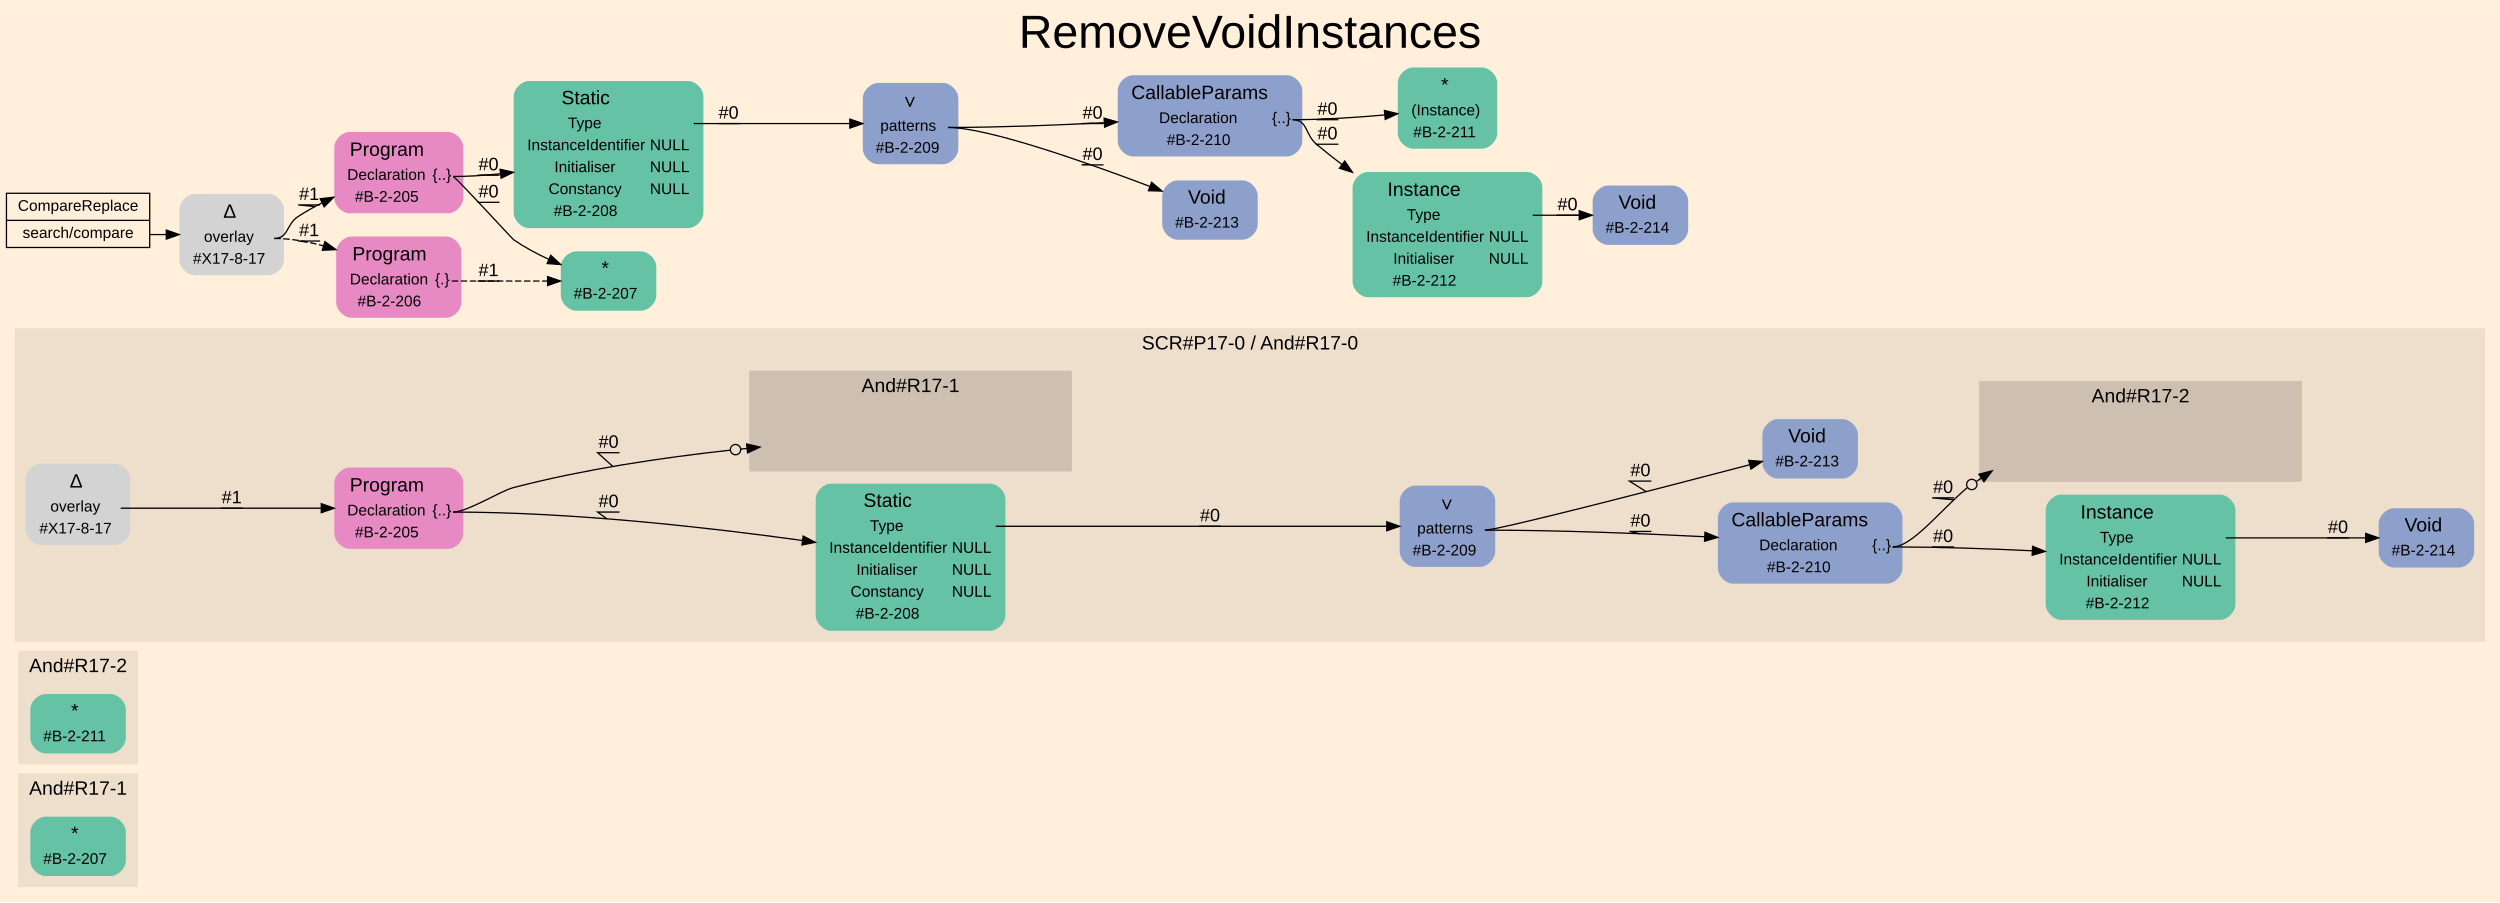
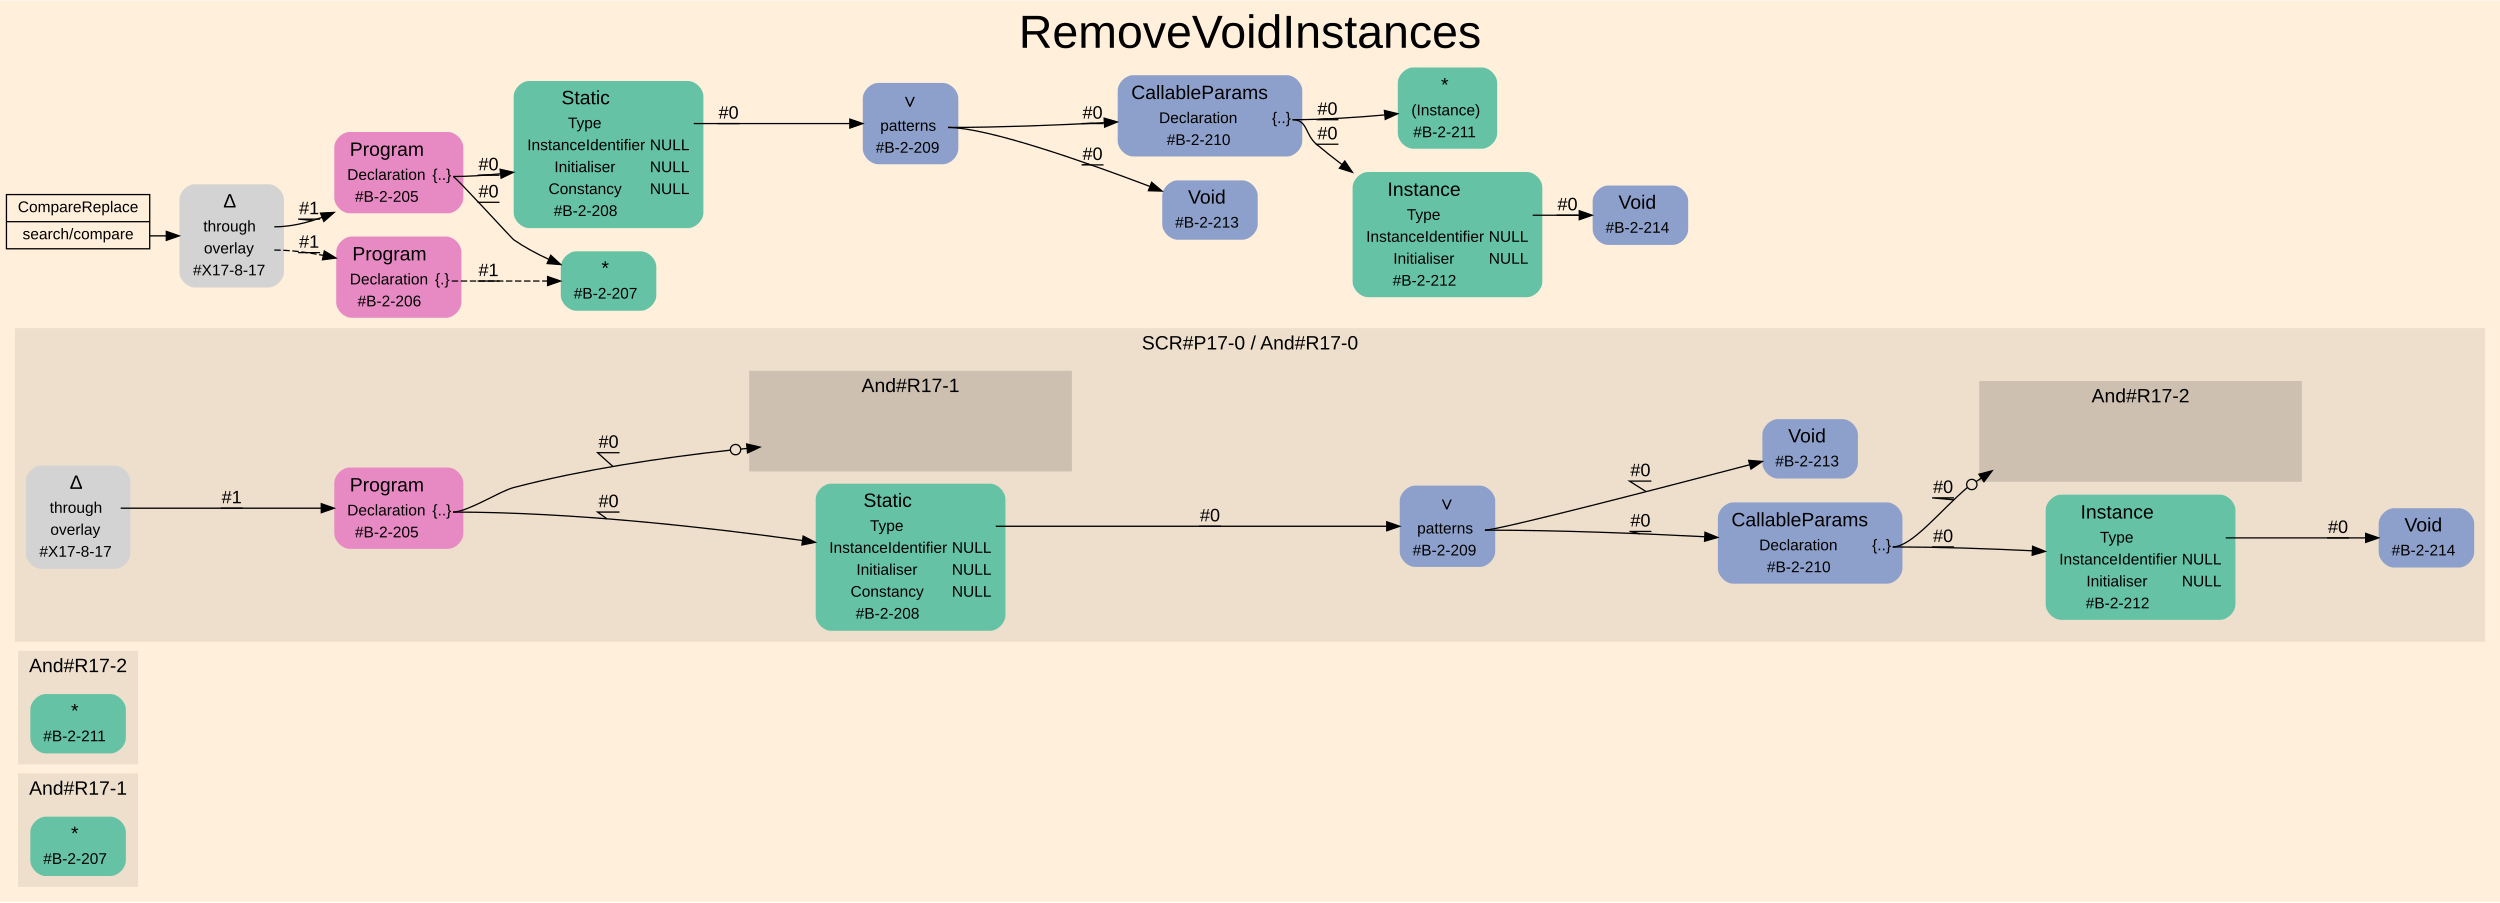
<svg xmlns="http://www.w3.org/2000/svg" width="1937pt" height="699pt" viewBox="0.00 0.00 1937.00 698.50">
  <g id="graph0" class="graph" transform="scale(1 1) rotate(0) translate(4 694.5)">
    <polygon fill="#ffefdb" stroke="transparent" points="-4,4 -4,-694.5 1933,-694.5 1933,4 -4,4" />
    <text text-anchor="middle" x="964.5" y="-657.7" font-family="Arial" font-size="36.00" fill="#000000">RemoveVoidInstances</text>
    <g id="clust1" class="cluster">
      <polygon fill="#eedfcc" stroke="#eedfcc" points="10.5,-8 10.5,-95 102.5,-95 102.5,-8 10.5,-8" />
      <text text-anchor="middle" x="56.5" y="-79" font-family="Arial" font-size="15.00" fill="#000000">And#R17-1</text>
    </g>
    <g id="clust2" class="cluster">
      <polygon fill="#eedfcc" stroke="#eedfcc" points="10.5,-103 10.5,-190 102.5,-190 102.5,-103 10.5,-103" />
      <text text-anchor="middle" x="56.5" y="-174" font-family="Arial" font-size="15.00" fill="#000000">And#R17-2</text>
    </g>
    <g id="clust3" class="cluster">
      <polygon fill="#eedfcc" stroke="#eedfcc" points="8,-198 8,-440 1921,-440 1921,-198 8,-198" />
      <text text-anchor="middle" x="964.5" y="-424" font-family="Arial" font-size="15.00" fill="#000000">SCR#P17-0 / And#R17-0</text>
    </g>
    <g id="clust4" class="cluster">
      <polygon fill="#cdc0b0" stroke="#cdc0b0" points="577,-330 577,-407 826,-407 826,-330 577,-330" />
      <text text-anchor="middle" x="701.5" y="-391" font-family="Arial" font-size="15.00" fill="#000000">And#R17-1</text>
    </g>
    <g id="clust5" class="cluster">
      <polygon fill="#cdc0b0" stroke="#cdc0b0" points="1530,-322 1530,-399 1779,-399 1779,-322 1530,-322" />
      <text text-anchor="middle" x="1654.5" y="-383" font-family="Arial" font-size="15.00" fill="#000000">And#R17-2</text>
    </g>
    <g id="node1" class="node">
      <path fill="#66c2a5" stroke="transparent" d="M81.5,-62C81.5,-62 31.5,-62 31.5,-62 25.5,-62 19.5,-56 19.5,-50 19.5,-50 19.5,-28 19.5,-28 19.5,-22 25.5,-16 31.5,-16 31.5,-16 81.5,-16 81.5,-16 87.5,-16 93.5,-22 93.5,-28 93.5,-28 93.5,-50 93.5,-50 93.5,-56 87.5,-62 81.5,-62" />
      <text text-anchor="start" x="51" y="-44" font-family="Arial" font-size="15.00" fill="#000000">*</text>
      <text text-anchor="start" x="29.5" y="-25.4" font-family="Arial" font-size="12.00" fill="#000000">#B-2-207</text>
    </g>
    <g id="node2" class="node">
      <path fill="#66c2a5" stroke="transparent" d="M81.5,-157C81.5,-157 31.5,-157 31.5,-157 25.5,-157 19.5,-151 19.5,-145 19.5,-145 19.5,-123 19.5,-123 19.5,-117 25.5,-111 31.5,-111 31.5,-111 81.5,-111 81.5,-111 87.5,-111 93.5,-117 93.5,-123 93.5,-123 93.5,-145 93.5,-145 93.5,-151 87.5,-157 81.5,-157" />
      <text text-anchor="start" x="51" y="-139" font-family="Arial" font-size="15.00" fill="#000000">*</text>
      <text text-anchor="start" x="29.5" y="-120.4" font-family="Arial" font-size="12.00" fill="#000000">#B-2-211</text>
    </g>
    <g id="node3" class="node">
+       <path fill="#d3d3d3" stroke="transparent" d="M85,-334C85,-334 28,-334 28,-334 22,-334 16,-328 16,-322 16,-322 16,-266 16,-266 16,-260 22,-254 28,-254 28,-254 85,-254 85,-254 91,-254 97,-260 97,-266 97,-266 97,-322 97,-322 97,-328 91,-334 85,-334" />
+       <text text-anchor="start" x="50" y="-316" font-family="Arial" font-size="15.00" fill="#000000">Δ</text>
+       <text text-anchor="start" x="34.5" y="-297.4" font-family="Arial" font-size="12.00" fill="#000000">through</text>
+       <text text-anchor="start" x="35" y="-280.4" font-family="Arial" font-size="12.00" fill="#000000">overlay</text>
+       <text text-anchor="start" x="26.5" y="-263.4" font-family="Arial" font-size="12.00" fill="#000000">#X17-8-17</text>
+     </g>
+     <g id="node4" class="node">
      <path fill="#e78ac3" stroke="transparent" d="M343,-332.5C343,-332.5 267,-332.5 267,-332.5 261,-332.5 255,-326.5 255,-320.5 255,-320.5 255,-281.5 255,-281.5 255,-275.5 261,-269.5 267,-269.5 267,-269.5 343,-269.5 343,-269.5 349,-269.5 355,-275.5 355,-281.5 355,-281.5 355,-320.5 355,-320.5 355,-326.5 349,-332.5 343,-332.5" />
      <text text-anchor="start" x="267" y="-314" font-family="Arial" font-size="15.00" fill="#000000">Program</text>
      <text text-anchor="start" x="265" y="-295.4" font-family="Arial" font-size="12.00" fill="#000000">Declaration</text>
      <text text-anchor="start" x="331" y="-295.4" font-family="Arial" font-size="12.00" fill="#000000">{..}</text>
      <text text-anchor="start" x="271" y="-278.4" font-family="Arial" font-size="12.00" fill="#000000">#B-2-205</text>
    </g>
-     <g id="node5" class="node">
+     <g id="edge1" class="edge">
+       <path fill="none" stroke="#000000" d="M89.5,-301C141.974,-301 201.636,-301 244.858,-301" />
+       <polygon fill="#000000" stroke="#000000" points="244.924,-304.5 254.924,-301 244.924,-297.5 244.924,-304.5" />
+       <text text-anchor="middle" x="175.5" y="-304.8" font-family="Arial" font-size="14.00" fill="#000000">#1</text>
+       <polyline fill="none" stroke="#000000" points="184,-301 167,-301 175.361,-301 " />
+     </g>
+     <g id="node6" class="node">
      <path fill="#66c2a5" stroke="transparent" d="M763,-320C763,-320 640,-320 640,-320 634,-320 628,-314 628,-308 628,-308 628,-218 628,-218 628,-212 634,-206 640,-206 640,-206 763,-206 763,-206 769,-206 775,-212 775,-218 775,-218 775,-308 775,-308 775,-314 769,-320 763,-320" />
      <text text-anchor="start" x="665" y="-302" font-family="Arial" font-size="15.00" fill="#000000">Static</text>
      <text text-anchor="start" x="670" y="-283.4" font-family="Arial" font-size="12.00" fill="#000000">Type</text>
      <text text-anchor="start" x="638.5" y="-266.4" font-family="Arial" font-size="12.00" fill="#000000">InstanceIdentifier</text>
      <text text-anchor="start" x="733.5" y="-266.4" font-family="Arial" font-size="12.00" fill="#000000">NULL</text>
      <text text-anchor="start" x="659.5" y="-249.4" font-family="Arial" font-size="12.00" fill="#000000">Initialiser</text>
      <text text-anchor="start" x="733.5" y="-249.4" font-family="Arial" font-size="12.00" fill="#000000">NULL</text>
      <text text-anchor="start" x="655" y="-232.4" font-family="Arial" font-size="12.00" fill="#000000">Constancy</text>
      <text text-anchor="start" x="733.5" y="-232.4" font-family="Arial" font-size="12.00" fill="#000000">NULL</text>
      <text text-anchor="start" x="659" y="-215.4" font-family="Arial" font-size="12.00" fill="#000000">#B-2-208</text>
    </g>
-     <g id="edge2" class="edge">
+     <g id="edge3" class="edge">
      <path fill="none" stroke="#000000" d="M347,-298C439.839,-298 545.696,-285.965 617.379,-276.009" />
      <polygon fill="#000000" stroke="#000000" points="618.287,-279.416 627.702,-274.557 617.312,-272.485 618.287,-279.416" />
      <text text-anchor="middle" x="467.5" y="-301.8" font-family="Arial" font-size="14.00" fill="#000000">#0</text>
      <polyline fill="none" stroke="#000000" points="476,-298 459,-298 466.228,-292.767 " />
    </g>
    <g id="node11" class="node">
</g>
-     <g id="edge1" class="edge">
+     <g id="edge2" class="edge">
      <path fill="none" stroke="#000000" d="M347,-298C358.266,-298 383.099,-314.156 394,-317 447.977,-331.08 508.659,-340.152 561.766,-345.963" />
      <polygon fill="#000000" stroke="#000000" points="574.493,-350.791 584.799,-348.334 575.21,-343.828 574.493,-350.791" />
      <polyline fill="none" stroke="#000000" points="574.852,-347.31 569.878,-346.798 " />
      <ellipse fill="none" stroke="#000000" cx="565.899" cy="-346.388" rx="4" ry="4" />
      <text text-anchor="middle" x="467.5" y="-347.8" font-family="Arial" font-size="14.00" fill="#000000">#0</text>
      <polyline fill="none" stroke="#000000" points="476,-344 459,-344 470.846,-333.333 " />
    </g>
-     <g id="node4" class="node">
+     <g id="node5" class="node">
      <path fill="#66c2a5" stroke="transparent" d="M1716,-311.5C1716,-311.5 1593,-311.5 1593,-311.5 1587,-311.5 1581,-305.5 1581,-299.5 1581,-299.5 1581,-226.5 1581,-226.5 1581,-220.5 1587,-214.5 1593,-214.5 1593,-214.5 1716,-214.5 1716,-214.5 1722,-214.5 1728,-220.5 1728,-226.5 1728,-226.5 1728,-299.5 1728,-299.5 1728,-305.5 1722,-311.5 1716,-311.5" />
      <text text-anchor="start" x="1608" y="-293" font-family="Arial" font-size="15.00" fill="#000000">Instance</text>
      <text text-anchor="start" x="1623" y="-274.4" font-family="Arial" font-size="12.00" fill="#000000">Type</text>
      <text text-anchor="start" x="1591.5" y="-257.4" font-family="Arial" font-size="12.00" fill="#000000">InstanceIdentifier</text>
      <text text-anchor="start" x="1686.5" y="-257.4" font-family="Arial" font-size="12.00" fill="#000000">NULL</text>
      <text text-anchor="start" x="1612.5" y="-240.4" font-family="Arial" font-size="12.00" fill="#000000">Initialiser</text>
      <text text-anchor="start" x="1686.5" y="-240.4" font-family="Arial" font-size="12.00" fill="#000000">NULL</text>
      <text text-anchor="start" x="1612" y="-223.4" font-family="Arial" font-size="12.00" fill="#000000">#B-2-212</text>
    </g>
-     <g id="node6" class="node">
+     <g id="node7" class="node">
      <path fill="#8da0cb" stroke="transparent" d="M1901,-301C1901,-301 1851,-301 1851,-301 1845,-301 1839,-295 1839,-289 1839,-289 1839,-267 1839,-267 1839,-261 1845,-255 1851,-255 1851,-255 1901,-255 1901,-255 1907,-255 1913,-261 1913,-267 1913,-267 1913,-289 1913,-289 1913,-295 1907,-301 1901,-301" />
      <text text-anchor="start" x="1859" y="-283" font-family="Arial" font-size="15.00" fill="#000000">Void</text>
      <text text-anchor="start" x="1849" y="-264.4" font-family="Arial" font-size="12.00" fill="#000000">#B-2-214</text>
    </g>
-     <g id="edge3" class="edge">
+     <g id="edge4" class="edge">
      <path fill="none" stroke="#000000" d="M1720.5,-278C1756.882,-278 1798.052,-278 1828.887,-278" />
      <polygon fill="#000000" stroke="#000000" points="1828.926,-281.5 1838.926,-278 1828.926,-274.5 1828.926,-281.5" />
      <text text-anchor="middle" x="1807.5" y="-281.8" font-family="Arial" font-size="14.00" fill="#000000">#0</text>
      <polyline fill="none" stroke="#000000" points="1816,-278 1799,-278 1807.732,-278 " />
    </g>
    <g id="node8" class="node">
      <path fill="#8da0cb" stroke="transparent" d="M1142.5,-318.5C1142.5,-318.5 1092.5,-318.5 1092.5,-318.5 1086.5,-318.5 1080.5,-312.5 1080.5,-306.5 1080.5,-306.5 1080.5,-267.5 1080.5,-267.5 1080.5,-261.5 1086.5,-255.5 1092.5,-255.5 1092.5,-255.5 1142.5,-255.5 1142.5,-255.5 1148.5,-255.5 1154.5,-261.5 1154.5,-267.5 1154.5,-267.5 1154.5,-306.5 1154.5,-306.5 1154.5,-312.5 1148.5,-318.5 1142.5,-318.5" />
      <text text-anchor="start" x="1109.5" y="-300" font-family="Arial" font-size="15.00" fill="#000000">∨</text>
      <text text-anchor="start" x="1094" y="-281.4" font-family="Arial" font-size="12.00" fill="#000000">patterns</text>
      <text text-anchor="start" x="1090.5" y="-264.4" font-family="Arial" font-size="12.00" fill="#000000">#B-2-209</text>
    </g>
-     <g id="edge4" class="edge">
+     <g id="edge5" class="edge">
      <path fill="none" stroke="#000000" d="M767.5,-287C875.791,-287 1002.928,-287 1070.191,-287" />
      <polygon fill="#000000" stroke="#000000" points="1070.46,-290.5 1080.46,-287 1070.46,-283.5 1070.46,-290.5" />
      <text text-anchor="middle" x="933.5" y="-290.8" font-family="Arial" font-size="14.00" fill="#000000">#0</text>
      <polyline fill="none" stroke="#000000" points="942,-287 925,-287 934.389,-287 " />
    </g>
-     <g id="node7" class="node">
+     <g id="node9" class="node">
      <path fill="#8da0cb" stroke="transparent" d="M1458,-305.5C1458,-305.5 1339,-305.5 1339,-305.5 1333,-305.5 1327,-299.5 1327,-293.5 1327,-293.5 1327,-254.5 1327,-254.5 1327,-248.5 1333,-242.5 1339,-242.5 1339,-242.5 1458,-242.5 1458,-242.5 1464,-242.5 1470,-248.5 1470,-254.5 1470,-254.5 1470,-293.5 1470,-293.5 1470,-299.5 1464,-305.5 1458,-305.5" />
      <text text-anchor="start" x="1337.5" y="-287" font-family="Arial" font-size="15.00" fill="#000000">CallableParams</text>
      <text text-anchor="start" x="1359" y="-268.4" font-family="Arial" font-size="12.00" fill="#000000">Declaration</text>
      <text text-anchor="start" x="1446.5" y="-268.4" font-family="Arial" font-size="12.00" fill="#000000">{..}</text>
      <text text-anchor="start" x="1365" y="-251.4" font-family="Arial" font-size="12.00" fill="#000000">#B-2-210</text>
    </g>
    <g id="edge6" class="edge">
+       <path fill="none" stroke="#000000" d="M1146.5,-284C1203.319,-284 1267.287,-281.43 1316.557,-278.896" />
+       <polygon fill="#000000" stroke="#000000" points="1317.036,-282.376 1326.839,-278.357 1316.67,-275.386 1317.036,-282.376" />
+       <text text-anchor="middle" x="1267" y="-286.8" font-family="Arial" font-size="14.00" fill="#000000">#0</text>
+       <polyline fill="none" stroke="#000000" points="1275.5,-283 1258.5,-283 1266.727,-281.203 " />
+     </g>
+     <g id="node10" class="node">
+       <path fill="#8da0cb" stroke="transparent" d="M1423.5,-370C1423.5,-370 1373.5,-370 1373.5,-370 1367.5,-370 1361.5,-364 1361.5,-358 1361.5,-358 1361.5,-336 1361.5,-336 1361.5,-330 1367.5,-324 1373.5,-324 1373.5,-324 1423.5,-324 1423.5,-324 1429.5,-324 1435.5,-330 1435.5,-336 1435.5,-336 1435.5,-358 1435.5,-358 1435.5,-364 1429.5,-370 1423.5,-370" />
+       <text text-anchor="start" x="1381.5" y="-352" font-family="Arial" font-size="15.00" fill="#000000">Void</text>
+       <text text-anchor="start" x="1371.5" y="-333.4" font-family="Arial" font-size="12.00" fill="#000000">#B-2-213</text>
+     </g>
+     <g id="edge7" class="edge">
+       <path fill="none" stroke="#000000" d="M1146.5,-284C1156.829,-284 1281.48,-316.277 1351.503,-334.625" />
+       <polygon fill="#000000" stroke="#000000" points="1350.857,-338.074 1361.418,-337.225 1352.633,-331.303 1350.857,-338.074" />
+       <text text-anchor="middle" x="1267" y="-325.8" font-family="Arial" font-size="14.00" fill="#000000">#0</text>
+       <polyline fill="none" stroke="#000000" points="1275.5,-322 1258.5,-322 1271.412,-313.829 " />
+     </g>
+     <g id="edge9" class="edge">
      <path fill="none" stroke="#000000" d="M1462.5,-271C1497.874,-271 1536.883,-269.628 1570.447,-268.02" />
      <polygon fill="#000000" stroke="#000000" points="1570.864,-271.503 1580.679,-267.514 1570.518,-264.512 1570.864,-271.503" />
      <text text-anchor="middle" x="1501.5" y="-274.8" font-family="Arial" font-size="14.00" fill="#000000">#0</text>
      <polyline fill="none" stroke="#000000" points="1510,-271 1493,-271 1501.193,-270.531 " />
    </g>
    <g id="node12" class="node">
</g>
-     <g id="edge5" class="edge">
+     <g id="edge8" class="edge">
      <path fill="none" stroke="#000000" d="M1462.5,-271C1477.39,-271 1498.917,-298.8 1520.397,-317.099" />
      <polygon fill="#000000" stroke="#000000" points="1529.256,-327.293 1539.505,-329.982 1533.169,-321.489 1529.256,-327.293" />
      <polyline fill="none" stroke="#000000" points="1531.213,-324.391 1527.067,-321.596 " />
      <ellipse fill="none" stroke="#000000" cx="1523.751" cy="-319.36" rx="4" ry="4" />
      <text text-anchor="middle" x="1501.5" y="-312.8" font-family="Arial" font-size="14.00" fill="#000000">#0</text>
      <polyline fill="none" stroke="#000000" points="1510,-309 1493,-309 1509.851,-307.49 " />
    </g>
-     <g id="edge7" class="edge">
-       <path fill="none" stroke="#000000" d="M1146.5,-284C1203.319,-284 1267.287,-281.43 1316.557,-278.896" />
-       <polygon fill="#000000" stroke="#000000" points="1317.036,-282.376 1326.839,-278.357 1316.67,-275.386 1317.036,-282.376" />
-       <text text-anchor="middle" x="1267" y="-286.8" font-family="Arial" font-size="14.00" fill="#000000">#0</text>
-       <polyline fill="none" stroke="#000000" points="1275.5,-283 1258.5,-283 1266.727,-281.203 " />
-     </g>
-     <g id="node10" class="node">
-       <path fill="#8da0cb" stroke="transparent" d="M1423.5,-370C1423.5,-370 1373.5,-370 1373.5,-370 1367.5,-370 1361.5,-364 1361.5,-358 1361.5,-358 1361.5,-336 1361.5,-336 1361.5,-330 1367.5,-324 1373.5,-324 1373.5,-324 1423.5,-324 1423.5,-324 1429.5,-324 1435.5,-330 1435.5,-336 1435.5,-336 1435.5,-358 1435.5,-358 1435.5,-364 1429.5,-370 1423.5,-370" />
-       <text text-anchor="start" x="1381.5" y="-352" font-family="Arial" font-size="15.00" fill="#000000">Void</text>
-       <text text-anchor="start" x="1371.5" y="-333.4" font-family="Arial" font-size="12.00" fill="#000000">#B-2-213</text>
-     </g>
-     <g id="edge8" class="edge">
-       <path fill="none" stroke="#000000" d="M1146.5,-284C1156.829,-284 1281.48,-316.277 1351.503,-334.625" />
-       <polygon fill="#000000" stroke="#000000" points="1350.857,-338.074 1361.418,-337.225 1352.633,-331.303 1350.857,-338.074" />
-       <text text-anchor="middle" x="1267" y="-325.8" font-family="Arial" font-size="14.00" fill="#000000">#0</text>
-       <polyline fill="none" stroke="#000000" points="1275.5,-322 1258.5,-322 1271.412,-313.829 " />
-     </g>
-     <g id="node9" class="node">
-       <path fill="#d3d3d3" stroke="transparent" d="M85,-335.5C85,-335.5 28,-335.5 28,-335.5 22,-335.5 16,-329.5 16,-323.5 16,-323.5 16,-284.5 16,-284.5 16,-278.5 22,-272.5 28,-272.5 28,-272.5 85,-272.5 85,-272.5 91,-272.5 97,-278.5 97,-284.5 97,-284.5 97,-323.5 97,-323.5 97,-329.5 91,-335.5 85,-335.5" />
-       <text text-anchor="start" x="50" y="-317" font-family="Arial" font-size="15.00" fill="#000000">Δ</text>
-       <text text-anchor="start" x="35" y="-298.4" font-family="Arial" font-size="12.00" fill="#000000">overlay</text>
-       <text text-anchor="start" x="26.5" y="-281.4" font-family="Arial" font-size="12.00" fill="#000000">#X17-8-17</text>
-     </g>
-     <g id="edge9" class="edge">
-       <path fill="none" stroke="#000000" d="M89.5,-301C141.974,-301 201.636,-301 244.858,-301" />
-       <polygon fill="#000000" stroke="#000000" points="244.924,-304.5 254.924,-301 244.924,-297.5 244.924,-304.5" />
-       <text text-anchor="middle" x="175.5" y="-304.8" font-family="Arial" font-size="14.00" fill="#000000">#1</text>
-       <polyline fill="none" stroke="#000000" points="184,-301 167,-301 175.361,-301 " />
-     </g>
    <g id="node13" class="node">
-       <polygon fill="#ffefdb" stroke="#000000" points="1,-503 1,-545 112,-545 112,-503 1,-503" />
-       <text text-anchor="middle" x="56.5" y="-531.4" font-family="Arial" font-size="12.00" fill="#000000">CompareReplace</text>
-       <polyline fill="none" stroke="#000000" points="1,-524 112,-524 " />
-       <text text-anchor="middle" x="56.5" y="-510.4" font-family="Arial" font-size="12.00" fill="#000000">search/compare</text>
+       <polygon fill="#ffefdb" stroke="#000000" points="1,-502 1,-544 112,-544 112,-502 1,-502" />
+       <text text-anchor="middle" x="56.5" y="-530.4" font-family="Arial" font-size="12.00" fill="#000000">CompareReplace</text>
+       <polyline fill="none" stroke="#000000" points="1,-523 112,-523 " />
+       <text text-anchor="middle" x="56.5" y="-509.4" font-family="Arial" font-size="12.00" fill="#000000">search/compare</text>
    </g>
    <g id="node14" class="node">
-       <path fill="#d3d3d3" stroke="transparent" d="M204,-544.5C204,-544.5 147,-544.5 147,-544.5 141,-544.5 135,-538.5 135,-532.5 135,-532.5 135,-493.5 135,-493.5 135,-487.5 141,-481.5 147,-481.5 147,-481.5 204,-481.5 204,-481.5 210,-481.5 216,-487.5 216,-493.5 216,-493.5 216,-532.5 216,-532.5 216,-538.5 210,-544.5 204,-544.5" />
-       <text text-anchor="start" x="169" y="-526" font-family="Arial" font-size="15.00" fill="#000000">Δ</text>
-       <text text-anchor="start" x="154" y="-507.4" font-family="Arial" font-size="12.00" fill="#000000">overlay</text>
-       <text text-anchor="start" x="145.5" y="-490.4" font-family="Arial" font-size="12.00" fill="#000000">#X17-8-17</text>
+       <path fill="#d3d3d3" stroke="transparent" d="M204,-552C204,-552 147,-552 147,-552 141,-552 135,-546 135,-540 135,-540 135,-484 135,-484 135,-478 141,-472 147,-472 147,-472 204,-472 204,-472 210,-472 216,-478 216,-484 216,-484 216,-540 216,-540 216,-546 210,-552 204,-552" />
+       <text text-anchor="start" x="169" y="-534" font-family="Arial" font-size="15.00" fill="#000000">Δ</text>
+       <text text-anchor="start" x="153.5" y="-515.4" font-family="Arial" font-size="12.00" fill="#000000">through</text>
+       <text text-anchor="start" x="154" y="-498.4" font-family="Arial" font-size="12.00" fill="#000000">overlay</text>
+       <text text-anchor="start" x="145.5" y="-481.4" font-family="Arial" font-size="12.00" fill="#000000">#X17-8-17</text>
    </g>
    <g id="edge10" class="edge">
-       <path fill="none" stroke="#000000" d="M112,-513C116.155,-513 120.463,-513 124.788,-513" />
-       <polygon fill="#000000" stroke="#000000" points="124.85,-516.5 134.85,-513 124.85,-509.5 124.85,-516.5" />
+       <path fill="none" stroke="#000000" d="M112,-512C116.155,-512 120.463,-512 124.788,-512" />
+       <polygon fill="#000000" stroke="#000000" points="124.85,-515.5 134.85,-512 124.85,-508.5 124.85,-515.5" />
    </g>
    <g id="node15" class="node">
      <path fill="#e78ac3" stroke="transparent" d="M343,-592.5C343,-592.5 267,-592.5 267,-592.5 261,-592.5 255,-586.5 255,-580.5 255,-580.5 255,-541.5 255,-541.5 255,-535.5 261,-529.5 267,-529.5 267,-529.5 343,-529.5 343,-529.5 349,-529.5 355,-535.5 355,-541.5 355,-541.5 355,-580.5 355,-580.5 355,-586.5 349,-592.5 343,-592.5" />
      <text text-anchor="start" x="267" y="-574" font-family="Arial" font-size="15.00" fill="#000000">Program</text>
      <text text-anchor="start" x="265" y="-555.4" font-family="Arial" font-size="12.00" fill="#000000">Declaration</text>
      <text text-anchor="start" x="331" y="-555.4" font-family="Arial" font-size="12.00" fill="#000000">{..}</text>
      <text text-anchor="start" x="271" y="-538.4" font-family="Arial" font-size="12.00" fill="#000000">#B-2-205</text>
    </g>
    <g id="edge11" class="edge">
-       <path fill="none" stroke="#000000" d="M208.5,-510C219.667,-510 217.642,-520.907 227,-527 232.739,-530.736 238.958,-534.235 245.294,-537.458" />
-       <polygon fill="#000000" stroke="#000000" points="244.094,-540.766 254.619,-541.981 247.148,-534.468 244.094,-540.766" />
-       <text text-anchor="middle" x="235.5" y="-539.8" font-family="Arial" font-size="14.00" fill="#000000">#1</text>
-       <polyline fill="none" stroke="#000000" points="244,-536 227,-536 239.984,-534.674 " />
+       <path fill="none" stroke="#000000" d="M208.5,-519C220.971,-519 233.652,-521.986 245.544,-526.365" />
+       <polygon fill="#000000" stroke="#000000" points="244.31,-529.641 254.893,-530.145 246.934,-523.152 244.31,-529.641" />
+       <text text-anchor="middle" x="235.5" y="-528.8" font-family="Arial" font-size="14.00" fill="#000000">#1</text>
+       <polyline fill="none" stroke="#000000" points="244,-525 227,-525 238.208,-523.882 " />
    </g>
    <g id="node24" class="node">
      <path fill="#e78ac3" stroke="transparent" d="M341.5,-511.5C341.5,-511.5 268.5,-511.5 268.5,-511.5 262.5,-511.5 256.5,-505.5 256.5,-499.5 256.5,-499.5 256.5,-460.5 256.5,-460.5 256.5,-454.5 262.5,-448.5 268.5,-448.5 268.5,-448.5 341.5,-448.5 341.5,-448.5 347.5,-448.5 353.5,-454.5 353.5,-460.5 353.5,-460.5 353.5,-499.5 353.5,-499.5 353.5,-505.5 347.5,-511.5 341.5,-511.5" />
      <text text-anchor="start" x="269" y="-493" font-family="Arial" font-size="15.00" fill="#000000">Program</text>
      <text text-anchor="start" x="267" y="-474.4" font-family="Arial" font-size="12.00" fill="#000000">Declaration</text>
      <text text-anchor="start" x="333" y="-474.4" font-family="Arial" font-size="12.00" fill="#000000">{.}</text>
      <text text-anchor="start" x="273" y="-457.4" font-family="Arial" font-size="12.00" fill="#000000">#B-2-206</text>
    </g>
    <g id="edge12" class="edge">
-       <path fill="none" stroke="#000000" stroke-dasharray="5,2" d="M208.5,-510C221.098,-510 234.22,-507.64 246.582,-504.243" />
-       <polygon fill="#000000" stroke="#000000" points="247.738,-507.551 256.309,-501.323 245.725,-500.847 247.738,-507.551" />
-       <text text-anchor="middle" x="235.5" y="-511.8" font-family="Arial" font-size="14.00" fill="#000000">#1</text>
-       <polyline fill="none" stroke="#000000" points="244,-508 227,-508 234.213,-507.205 " />
+       <path fill="none" stroke="#000000" stroke-dasharray="5,2" d="M208.5,-501C220.947,-501 234.094,-499.311 246.544,-496.892" />
+       <polygon fill="#000000" stroke="#000000" points="247.295,-500.31 256.352,-494.813 245.844,-493.462 247.295,-500.31" />
+       <text text-anchor="middle" x="235.5" y="-502.8" font-family="Arial" font-size="14.00" fill="#000000">#1</text>
+       <polyline fill="none" stroke="#000000" points="244,-499 227,-499 234.113,-499.004 " />
    </g>
    <g id="node16" class="node">
      <path fill="#66c2a5" stroke="transparent" d="M492.5,-500C492.5,-500 442.5,-500 442.5,-500 436.5,-500 430.5,-494 430.5,-488 430.5,-488 430.5,-466 430.5,-466 430.5,-460 436.5,-454 442.5,-454 442.5,-454 492.5,-454 492.5,-454 498.5,-454 504.5,-460 504.5,-466 504.5,-466 504.5,-488 504.5,-488 504.5,-494 498.5,-500 492.5,-500" />
      <text text-anchor="start" x="462" y="-482" font-family="Arial" font-size="15.00" fill="#000000">*</text>
      <text text-anchor="start" x="440.5" y="-463.4" font-family="Arial" font-size="12.00" fill="#000000">#B-2-207</text>
    </g>
    <g id="edge13" class="edge">
      <path fill="none" stroke="#000000" d="M347,-558C348.886,-558 392.452,-510.078 394,-509 402.308,-503.213 411.83,-498.131 421.204,-493.82" />
      <polygon fill="#000000" stroke="#000000" points="422.716,-496.979 430.48,-489.769 419.915,-490.564 422.716,-496.979" />
      <text text-anchor="middle" x="374.5" y="-541.8" font-family="Arial" font-size="14.00" fill="#000000">#0</text>
      <polyline fill="none" stroke="#000000" points="383,-538 366,-538 366.662,-538.139 " />
    </g>
    <g id="node17" class="node">
      <path fill="#66c2a5" stroke="transparent" d="M529,-632C529,-632 406,-632 406,-632 400,-632 394,-626 394,-620 394,-620 394,-530 394,-530 394,-524 400,-518 406,-518 406,-518 529,-518 529,-518 535,-518 541,-524 541,-530 541,-530 541,-620 541,-620 541,-626 535,-632 529,-632" />
      <text text-anchor="start" x="431" y="-614" font-family="Arial" font-size="15.00" fill="#000000">Static</text>
      <text text-anchor="start" x="436" y="-595.4" font-family="Arial" font-size="12.00" fill="#000000">Type</text>
      <text text-anchor="start" x="404.5" y="-578.4" font-family="Arial" font-size="12.00" fill="#000000">InstanceIdentifier</text>
      <text text-anchor="start" x="499.5" y="-578.4" font-family="Arial" font-size="12.00" fill="#000000">NULL</text>
      <text text-anchor="start" x="425.5" y="-561.4" font-family="Arial" font-size="12.00" fill="#000000">Initialiser</text>
      <text text-anchor="start" x="499.5" y="-561.4" font-family="Arial" font-size="12.00" fill="#000000">NULL</text>
      <text text-anchor="start" x="421" y="-544.4" font-family="Arial" font-size="12.00" fill="#000000">Constancy</text>
      <text text-anchor="start" x="499.5" y="-544.4" font-family="Arial" font-size="12.00" fill="#000000">NULL</text>
      <text text-anchor="start" x="425" y="-527.4" font-family="Arial" font-size="12.00" fill="#000000">#B-2-208</text>
    </g>
    <g id="edge14" class="edge">
      <path fill="none" stroke="#000000" d="M347,-558C358.884,-558 371.363,-558.821 383.603,-560.102" />
      <polygon fill="#000000" stroke="#000000" points="383.474,-563.61 393.809,-561.278 384.275,-556.656 383.474,-563.61" />
      <text text-anchor="middle" x="374.5" y="-562.8" font-family="Arial" font-size="14.00" fill="#000000">#0</text>
      <polyline fill="none" stroke="#000000" points="383,-559 366,-559 374.968,-559.282 " />
    </g>
    <g id="node18" class="node">
      <path fill="#8da0cb" stroke="transparent" d="M726.5,-630.5C726.5,-630.5 676.5,-630.5 676.5,-630.5 670.5,-630.5 664.5,-624.5 664.5,-618.5 664.5,-618.5 664.5,-579.5 664.5,-579.5 664.5,-573.5 670.5,-567.5 676.5,-567.5 676.5,-567.5 726.5,-567.5 726.5,-567.5 732.5,-567.5 738.5,-573.5 738.5,-579.5 738.5,-579.5 738.5,-618.5 738.5,-618.5 738.5,-624.5 732.5,-630.5 726.5,-630.5" />
      <text text-anchor="start" x="693.5" y="-612" font-family="Arial" font-size="15.00" fill="#000000">∨</text>
      <text text-anchor="start" x="678" y="-593.4" font-family="Arial" font-size="12.00" fill="#000000">patterns</text>
      <text text-anchor="start" x="674.5" y="-576.4" font-family="Arial" font-size="12.00" fill="#000000">#B-2-209</text>
    </g>
    <g id="edge15" class="edge">
      <path fill="none" stroke="#000000" d="M533.5,-599C574.338,-599 620.76,-599 654.441,-599" />
      <polygon fill="#000000" stroke="#000000" points="654.465,-602.5 664.465,-599 654.465,-595.5 654.465,-602.5" />
      <text text-anchor="middle" x="560.5" y="-602.8" font-family="Arial" font-size="14.00" fill="#000000">#0</text>
      <polyline fill="none" stroke="#000000" points="569,-599 552,-599 560.413,-599 " />
    </g>
    <g id="node19" class="node">
      <path fill="#8da0cb" stroke="transparent" d="M993,-636.5C993,-636.5 874,-636.5 874,-636.5 868,-636.5 862,-630.5 862,-624.5 862,-624.5 862,-585.5 862,-585.5 862,-579.5 868,-573.5 874,-573.5 874,-573.5 993,-573.5 993,-573.5 999,-573.5 1005,-579.5 1005,-585.5 1005,-585.5 1005,-624.5 1005,-624.5 1005,-630.5 999,-636.5 993,-636.5" />
      <text text-anchor="start" x="872.5" y="-618" font-family="Arial" font-size="15.00" fill="#000000">CallableParams</text>
      <text text-anchor="start" x="894" y="-599.4" font-family="Arial" font-size="12.00" fill="#000000">Declaration</text>
      <text text-anchor="start" x="981.5" y="-599.4" font-family="Arial" font-size="12.00" fill="#000000">{..}</text>
      <text text-anchor="start" x="900" y="-582.4" font-family="Arial" font-size="12.00" fill="#000000">#B-2-210</text>
    </g>
    <g id="edge16" class="edge">
      <path fill="none" stroke="#000000" d="M730.5,-596C770.324,-596 814.499,-597.75 851.444,-599.707" />
      <polygon fill="#000000" stroke="#000000" points="851.488,-603.214 861.663,-600.263 851.869,-596.225 851.488,-603.214" />
      <text text-anchor="middle" x="842.5" y="-602.8" font-family="Arial" font-size="14.00" fill="#000000">#0</text>
      <polyline fill="none" stroke="#000000" points="851,-599 834,-599 843.104,-599.275 " />
    </g>
    <g id="node23" class="node">
      <path fill="#8da0cb" stroke="transparent" d="M958.5,-555C958.5,-555 908.5,-555 908.5,-555 902.5,-555 896.5,-549 896.5,-543 896.5,-543 896.5,-521 896.5,-521 896.5,-515 902.5,-509 908.5,-509 908.5,-509 958.5,-509 958.5,-509 964.5,-509 970.5,-515 970.5,-521 970.5,-521 970.5,-543 970.5,-543 970.5,-549 964.5,-555 958.5,-555" />
      <text text-anchor="start" x="916.5" y="-537" font-family="Arial" font-size="15.00" fill="#000000">Void</text>
      <text text-anchor="start" x="906.5" y="-518.4" font-family="Arial" font-size="12.00" fill="#000000">#B-2-213</text>
    </g>
    <g id="edge17" class="edge">
      <path fill="none" stroke="#000000" d="M730.5,-596C761.073,-596 836.934,-569.262 886.765,-550.351" />
      <polygon fill="#000000" stroke="#000000" points="888.271,-553.522 896.363,-546.683 885.772,-546.983 888.271,-553.522" />
      <text text-anchor="middle" x="842.5" y="-570.8" font-family="Arial" font-size="14.00" fill="#000000">#0</text>
      <polyline fill="none" stroke="#000000" points="851,-567 834,-567 839.785,-567.516 " />
    </g>
    <g id="node20" class="node">
      <path fill="#66c2a5" stroke="transparent" d="M1144,-642.5C1144,-642.5 1091,-642.5 1091,-642.5 1085,-642.5 1079,-636.5 1079,-630.5 1079,-630.5 1079,-591.5 1079,-591.5 1079,-585.5 1085,-579.5 1091,-579.5 1091,-579.5 1144,-579.5 1144,-579.5 1150,-579.5 1156,-585.5 1156,-591.5 1156,-591.5 1156,-630.5 1156,-630.5 1156,-636.5 1150,-642.5 1144,-642.5" />
      <text text-anchor="start" x="1112.5" y="-624" font-family="Arial" font-size="15.00" fill="#000000">*</text>
      <text text-anchor="start" x="1089.5" y="-605.4" font-family="Arial" font-size="12.00" fill="#000000">(Instance)</text>
      <text text-anchor="start" x="1091" y="-588.4" font-family="Arial" font-size="12.00" fill="#000000">#B-2-211</text>
    </g>
    <g id="edge18" class="edge">
      <path fill="none" stroke="#000000" d="M997.5,-602C1021.036,-602 1047.097,-603.743 1068.902,-605.695" />
      <polygon fill="#000000" stroke="#000000" points="1068.632,-609.185 1078.915,-606.632 1069.284,-602.215 1068.632,-609.185" />
      <text text-anchor="middle" x="1024.5" y="-605.8" font-family="Arial" font-size="14.00" fill="#000000">#0</text>
      <polyline fill="none" stroke="#000000" points="1033,-602 1016,-602 1024.973,-602.667 " />
    </g>
    <g id="node21" class="node">
      <path fill="#66c2a5" stroke="transparent" d="M1179,-561.5C1179,-561.5 1056,-561.5 1056,-561.5 1050,-561.5 1044,-555.5 1044,-549.5 1044,-549.5 1044,-476.5 1044,-476.5 1044,-470.5 1050,-464.5 1056,-464.5 1056,-464.5 1179,-464.5 1179,-464.5 1185,-464.5 1191,-470.5 1191,-476.5 1191,-476.5 1191,-549.5 1191,-549.5 1191,-555.5 1185,-561.5 1179,-561.5" />
      <text text-anchor="start" x="1071" y="-543" font-family="Arial" font-size="15.00" fill="#000000">Instance</text>
      <text text-anchor="start" x="1086" y="-524.4" font-family="Arial" font-size="12.00" fill="#000000">Type</text>
      <text text-anchor="start" x="1054.5" y="-507.4" font-family="Arial" font-size="12.00" fill="#000000">InstanceIdentifier</text>
      <text text-anchor="start" x="1149.5" y="-507.4" font-family="Arial" font-size="12.00" fill="#000000">NULL</text>
      <text text-anchor="start" x="1075.5" y="-490.4" font-family="Arial" font-size="12.00" fill="#000000">Initialiser</text>
      <text text-anchor="start" x="1149.5" y="-490.4" font-family="Arial" font-size="12.00" fill="#000000">NULL</text>
      <text text-anchor="start" x="1075" y="-473.4" font-family="Arial" font-size="12.00" fill="#000000">#B-2-212</text>
    </g>
    <g id="edge19" class="edge">
      <path fill="none" stroke="#000000" d="M997.5,-602C1009.286,-602 1006.995,-590.604 1016,-583 1022.289,-577.689 1028.979,-572.395 1035.807,-567.231" />
      <polygon fill="#000000" stroke="#000000" points="1037.933,-570.012 1043.871,-561.237 1033.757,-564.394 1037.933,-570.012" />
      <text text-anchor="middle" x="1024.5" y="-586.8" font-family="Arial" font-size="14.00" fill="#000000">#0</text>
      <polyline fill="none" stroke="#000000" points="1033,-583 1016,-583 1017.184,-582.005 " />
    </g>
    <g id="node22" class="node">
      <path fill="#8da0cb" stroke="transparent" d="M1292,-551C1292,-551 1242,-551 1242,-551 1236,-551 1230,-545 1230,-539 1230,-539 1230,-517 1230,-517 1230,-511 1236,-505 1242,-505 1242,-505 1292,-505 1292,-505 1298,-505 1304,-511 1304,-517 1304,-517 1304,-539 1304,-539 1304,-545 1298,-551 1292,-551" />
      <text text-anchor="start" x="1250" y="-533" font-family="Arial" font-size="15.00" fill="#000000">Void</text>
      <text text-anchor="start" x="1240" y="-514.4" font-family="Arial" font-size="12.00" fill="#000000">#B-2-214</text>
    </g>
    <g id="edge20" class="edge">
      <path fill="none" stroke="#000000" d="M1183.5,-528C1195.161,-528 1207.737,-528 1219.503,-528" />
      <polygon fill="#000000" stroke="#000000" points="1219.591,-531.5 1229.591,-528 1219.59,-524.5 1219.591,-531.5" />
      <text text-anchor="middle" x="1210.5" y="-531.8" font-family="Arial" font-size="14.00" fill="#000000">#0</text>
      <polyline fill="none" stroke="#000000" points="1219,-528 1202,-528 1210.554,-528 " />
    </g>
    <g id="edge21" class="edge">
      <path fill="none" stroke="#000000" stroke-dasharray="5,2" d="M346,-477C370.401,-477 397.559,-477 420,-477" />
      <polygon fill="#000000" stroke="#000000" points="420.277,-480.5 430.277,-477 420.277,-473.5 420.277,-480.5" />
      <text text-anchor="middle" x="374.5" y="-480.8" font-family="Arial" font-size="14.00" fill="#000000">#1</text>
      <polyline fill="none" stroke="#000000" points="383,-477 366,-477 374.816,-477 " />
    </g>
  </g>
</svg>
